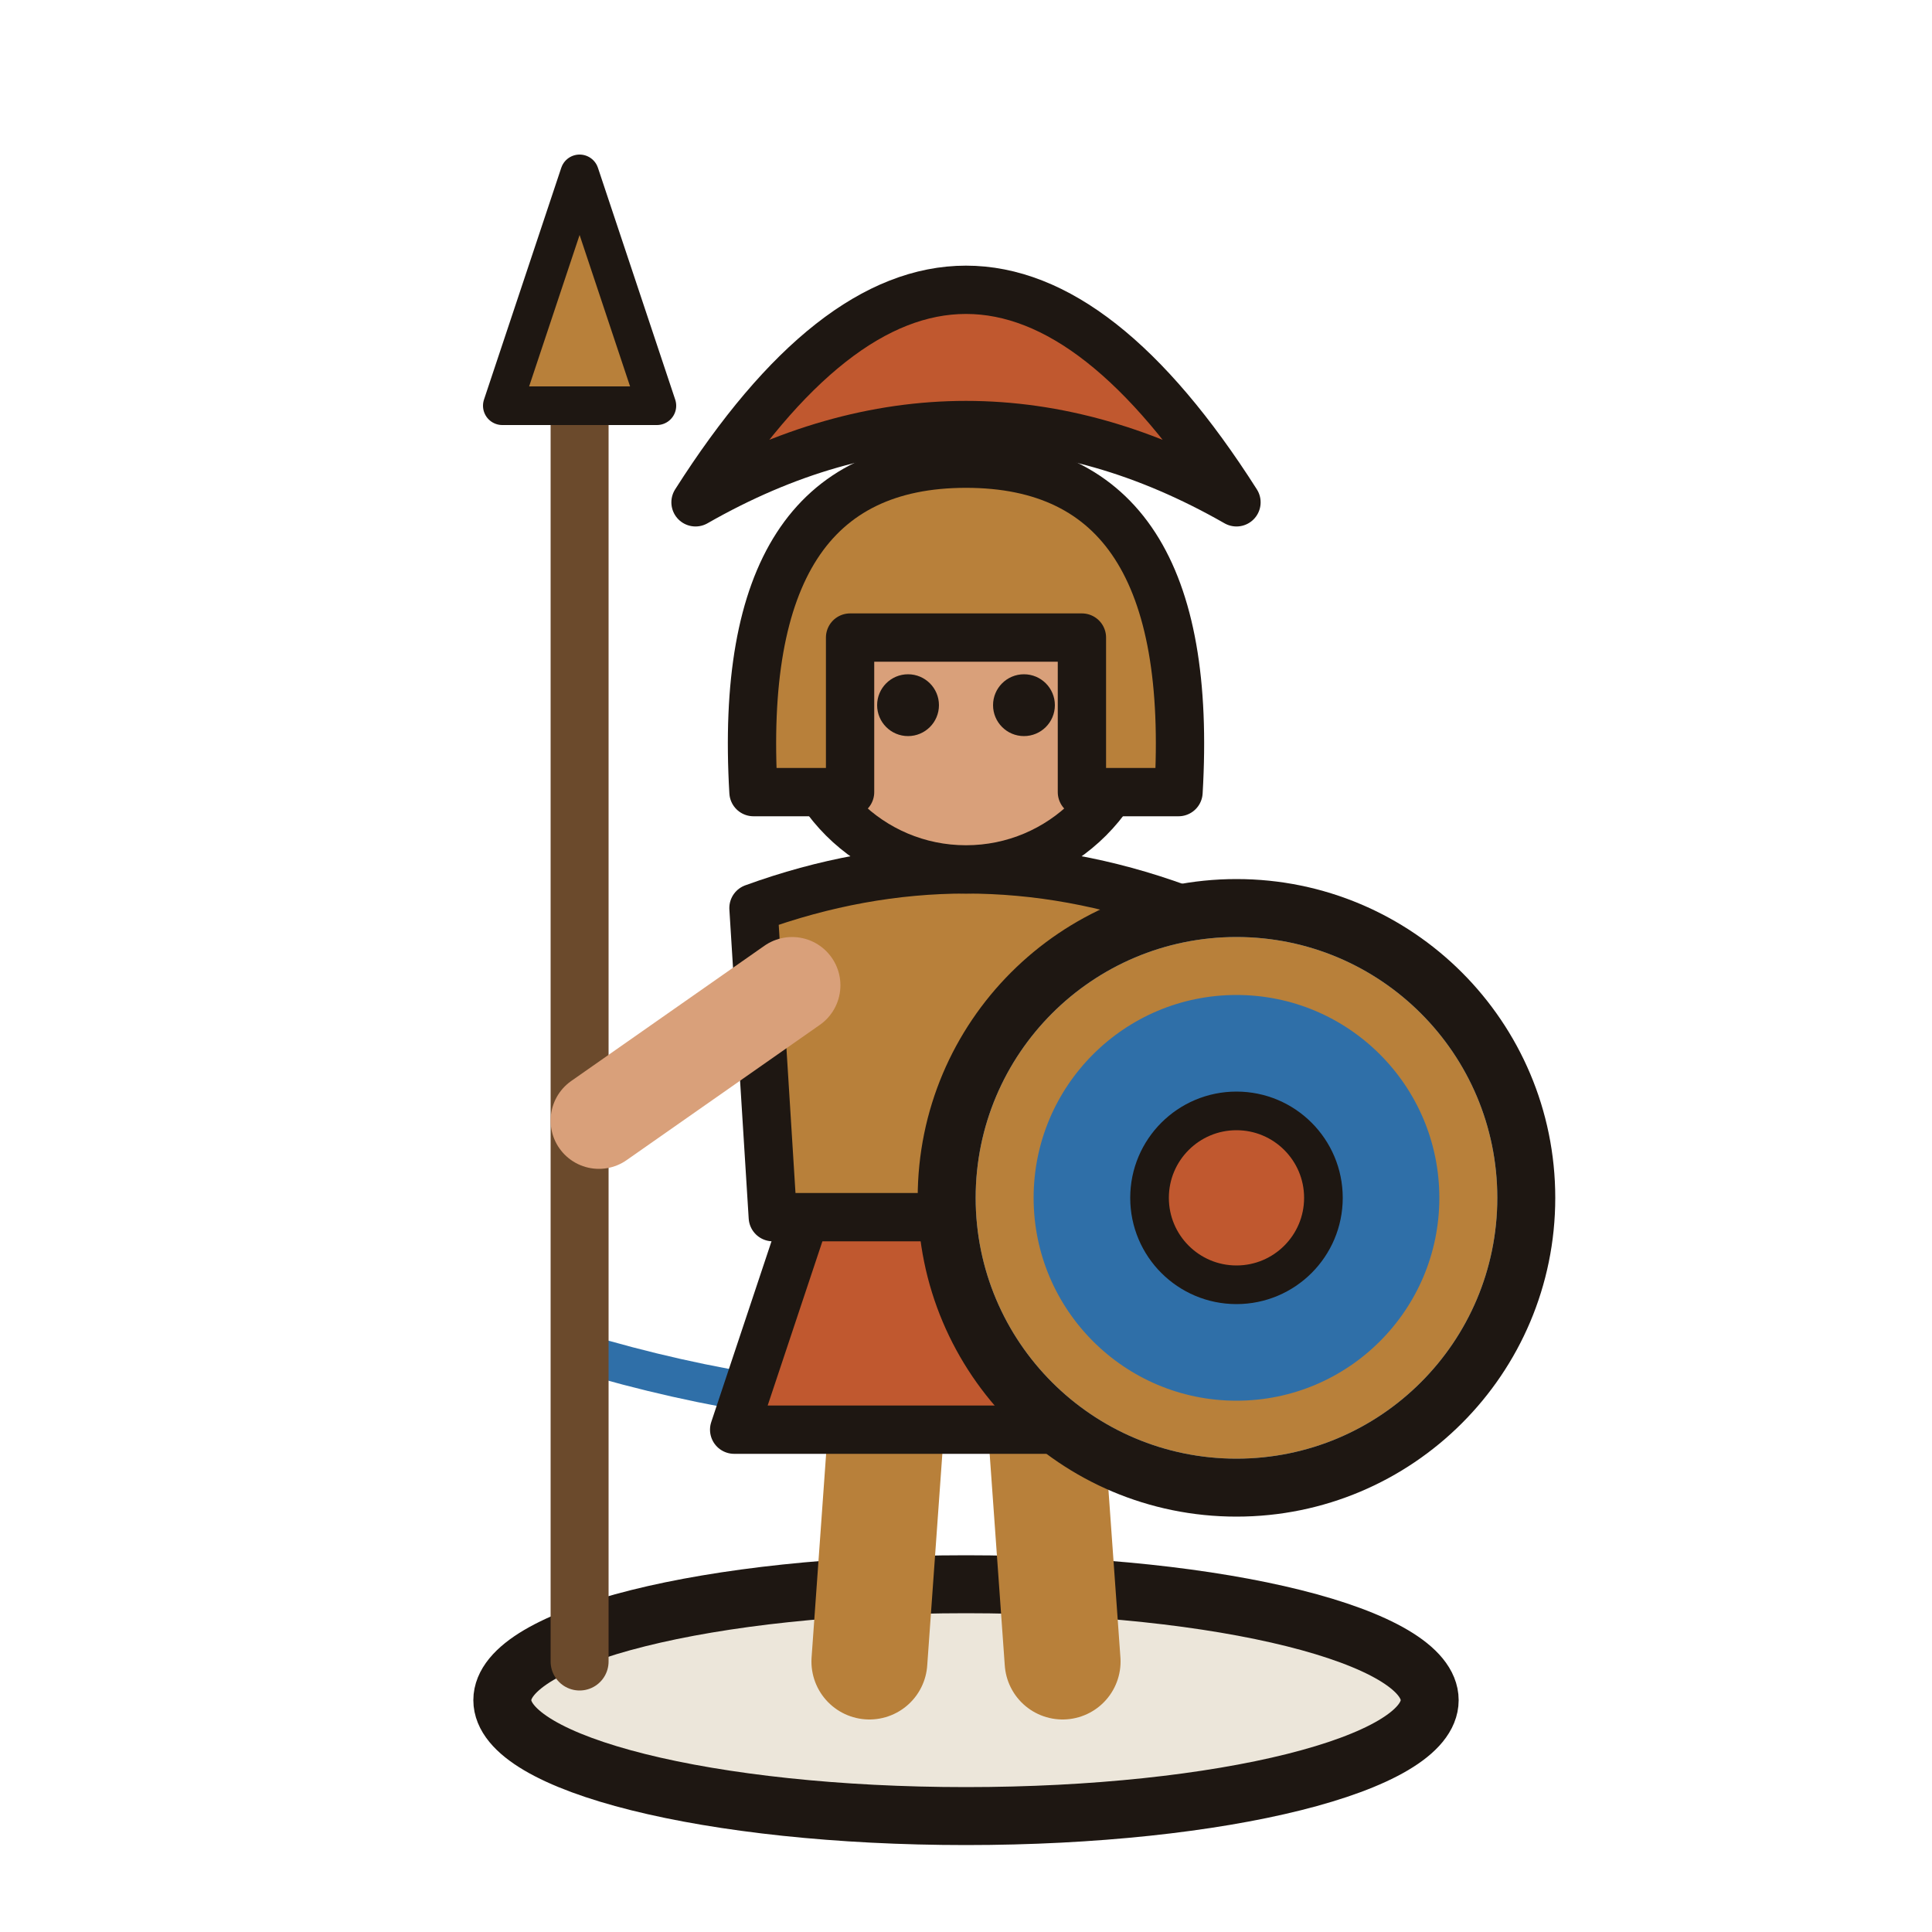
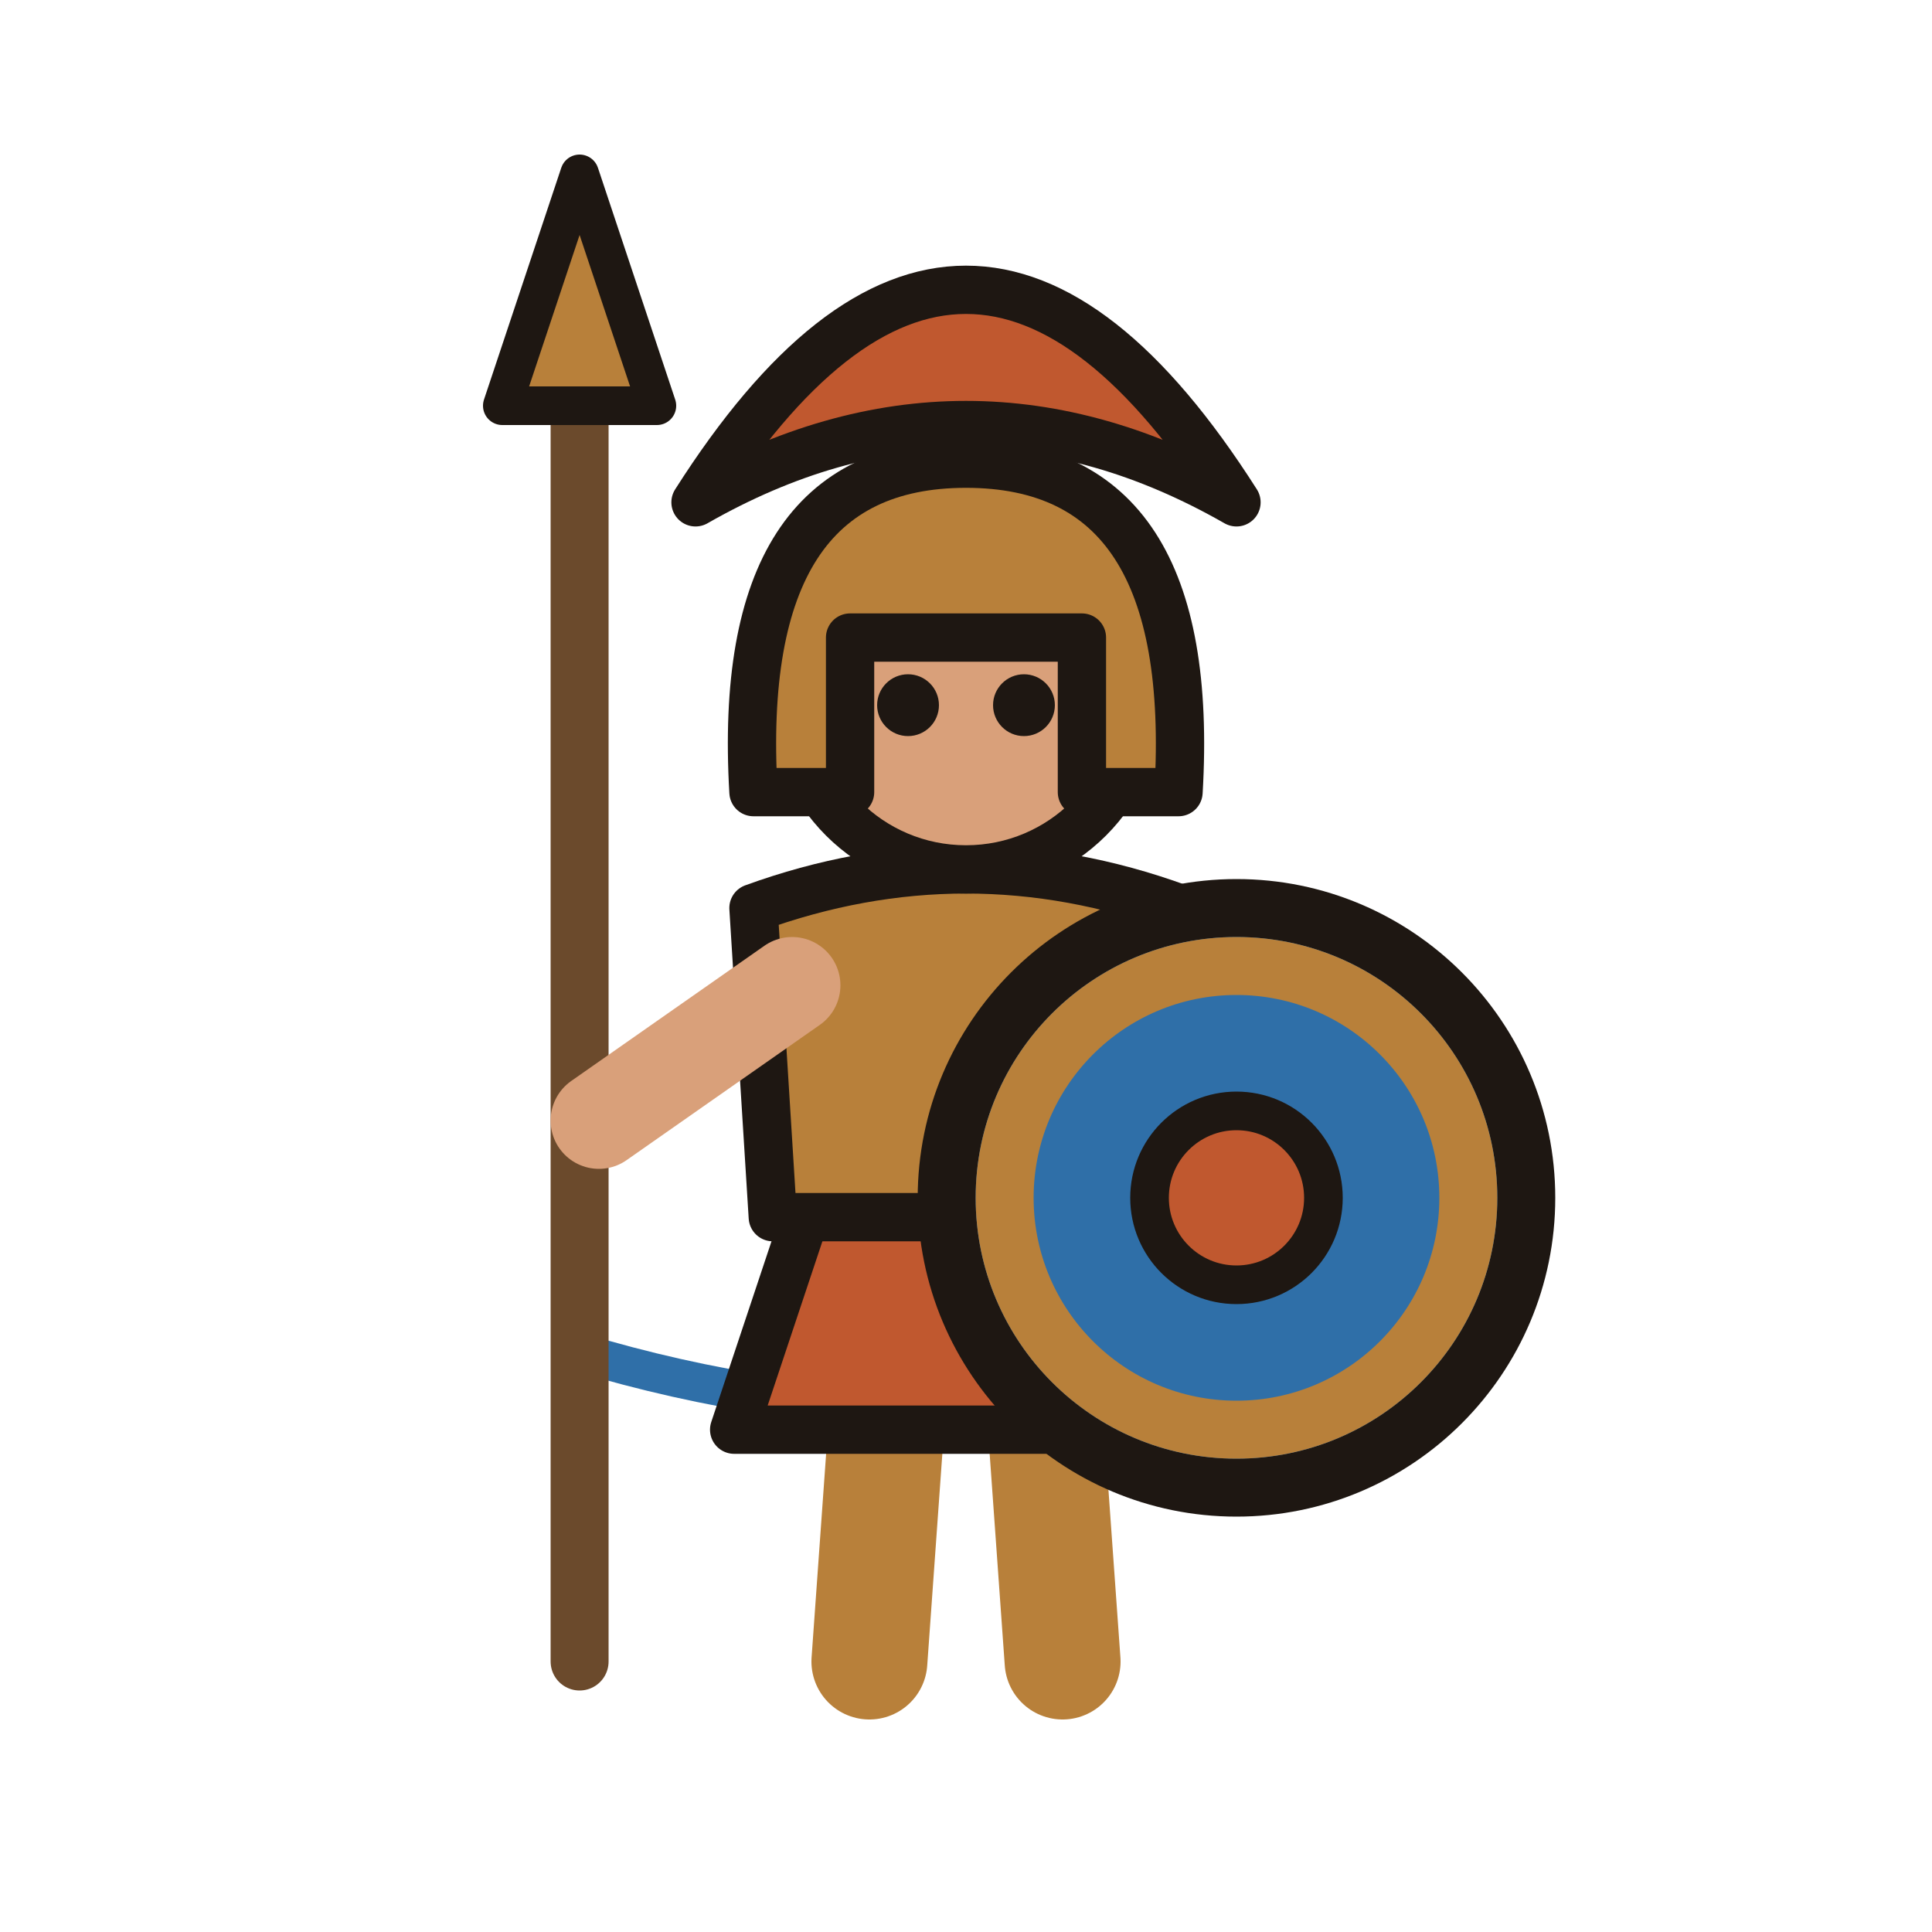
<svg xmlns="http://www.w3.org/2000/svg" viewBox="0 0 100 100">
-   <ellipse cx="50" cy="88" rx="24" ry="6" fill="#ece6da" stroke="#1e1712" stroke-width="3" />
  <path d="M30 70 Q50 76 70 70" fill="none" stroke="#2f6fa8" stroke-width="2" />
  <path d="M45 86 L46 72 M55 86 L54 72" stroke="#b8803a" stroke-width="6" stroke-linecap="round" />
  <path d="M38 74 L42 62 H58 L62 74 Z" fill="#c0582f" stroke="#1e1712" stroke-width="2.5" stroke-linejoin="round" />
  <path d="M40 63 L39 47 Q50 43 61 47 L60 63 Z" fill="#b8803a" stroke="#1e1712" stroke-width="2.5" stroke-linejoin="round" />
  <path d="M30 86 V20" stroke="#6b4a2c" stroke-width="3" stroke-linecap="round" />
  <path d="M30 9 L34 21 H26 Z" fill="#b8803a" stroke="#1e1712" stroke-width="2" stroke-linejoin="round" />
  <path d="M41 51 L31 58" stroke="#d9a07a" stroke-width="5" stroke-linecap="round" />
  <circle cx="50" cy="36" r="9" fill="#d9a07a" stroke="#1e1712" stroke-width="2.5" />
  <path d="M39 41 Q38 24 50 24 Q62 24 61 41 L56 41 L56 33 H44 L44 41 Z" fill="#b8803a" stroke="#1e1712" stroke-width="2.5" stroke-linejoin="round" />
  <circle cx="47" cy="36.5" r="1.6" fill="#1e1712" />
  <circle cx="53" cy="36.5" r="1.6" fill="#1e1712" />
  <path d="M36 26 Q50 4 64 26 Q50 18 36 26 Z" fill="#c0582f" stroke="#1e1712" stroke-width="2.5" stroke-linejoin="round" />
  <circle cx="64" cy="62" r="15" fill="#2f6fa8" stroke="#1e1712" stroke-width="3" />
  <circle cx="64" cy="62" r="12" fill="none" stroke="#b8803a" stroke-width="3" />
  <circle cx="64" cy="62" r="4.5" fill="#c0582f" stroke="#1e1712" stroke-width="2" />
</svg>
